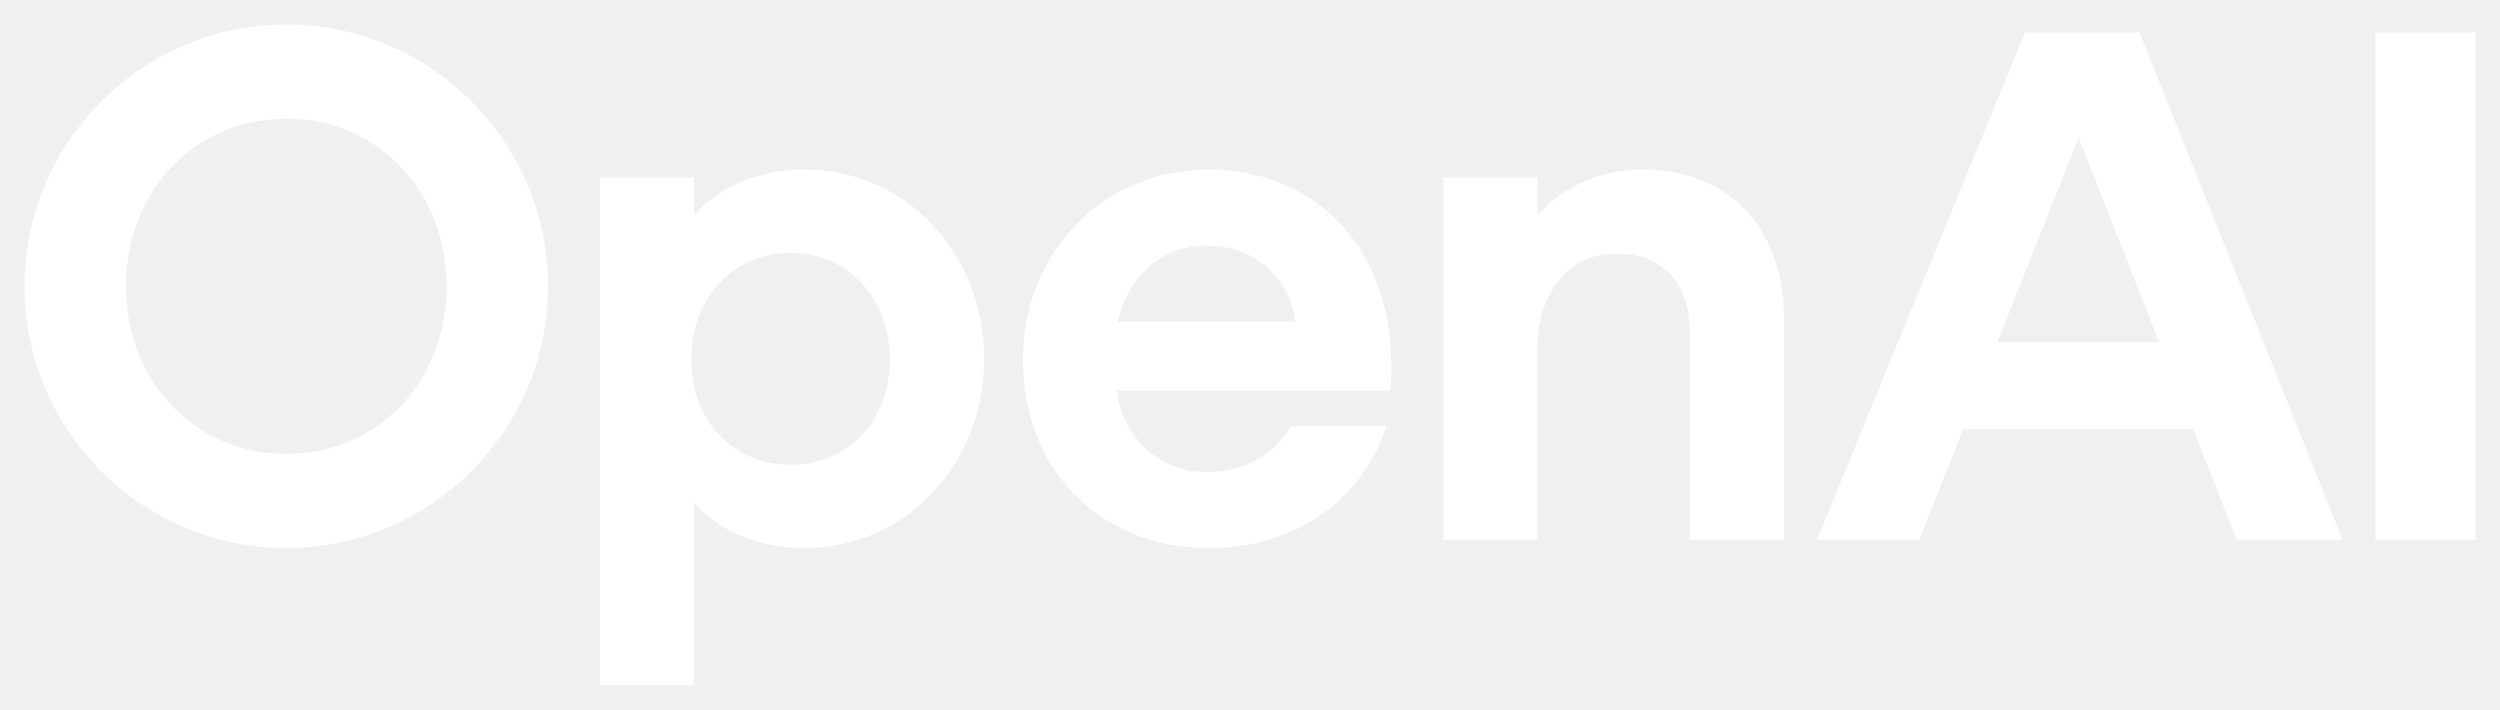
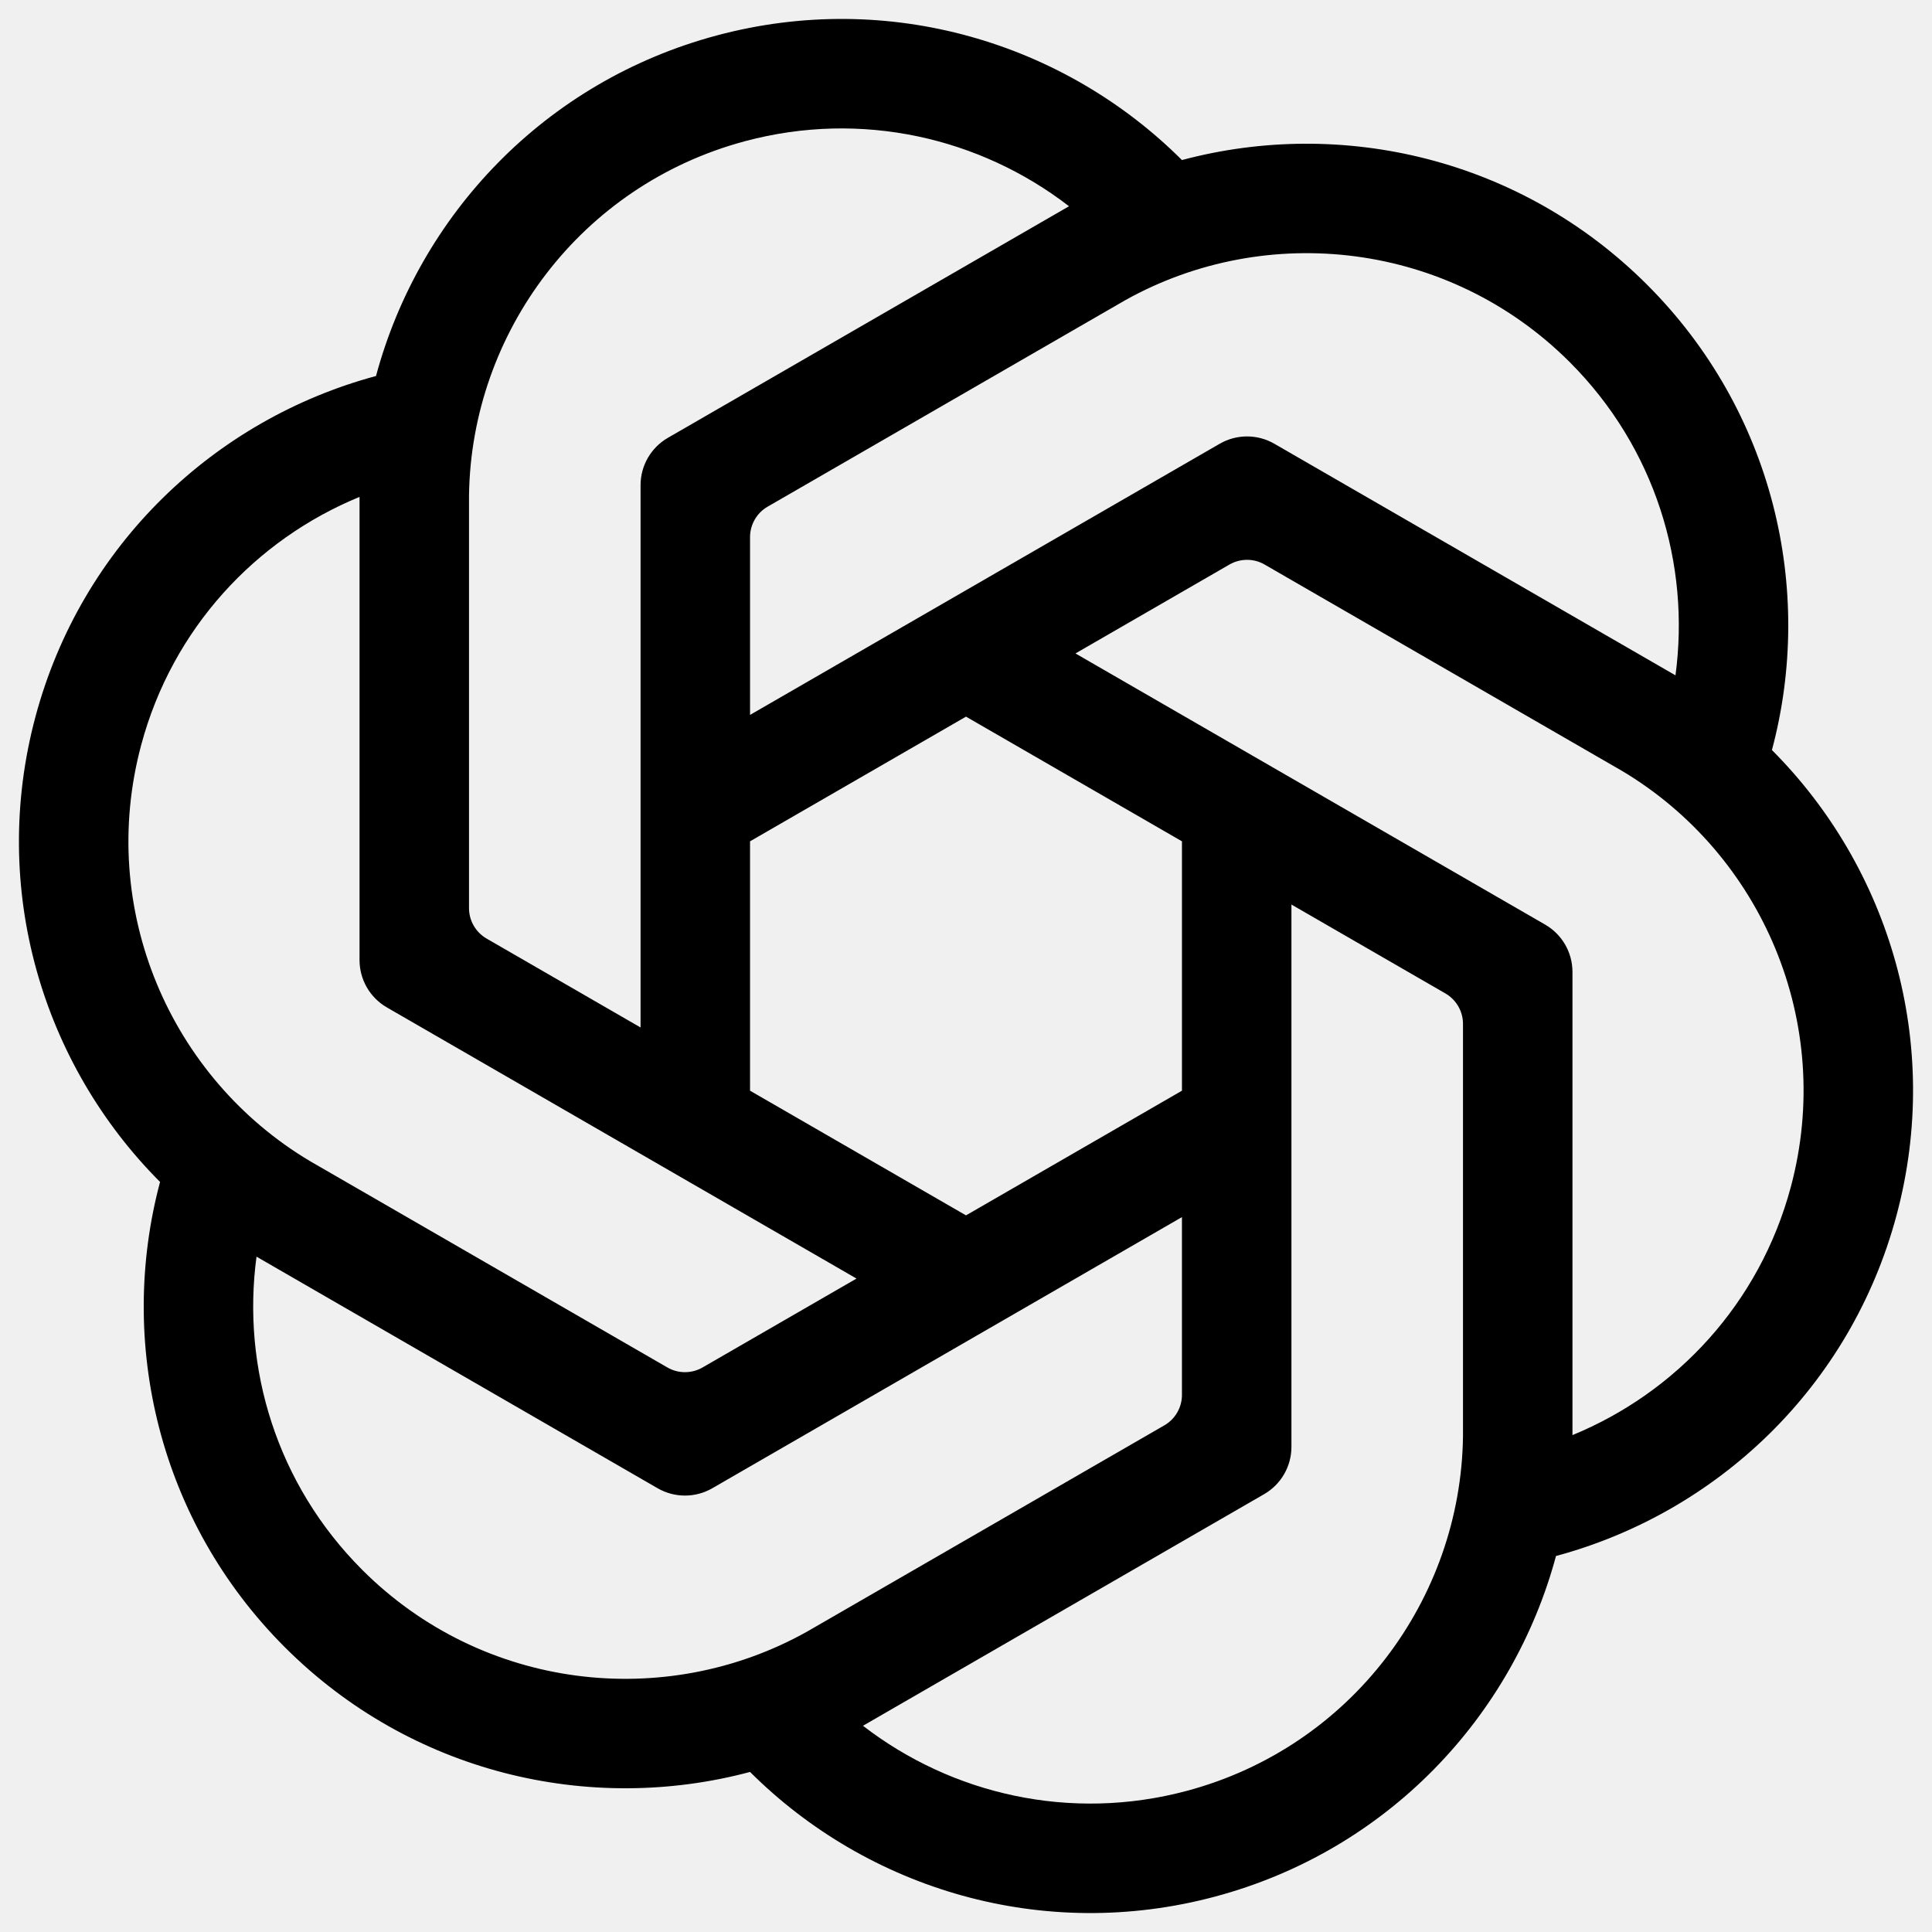
- <svg xmlns="http://www.w3.org/2000/svg" viewBox="194.031 194.031 971.938 275.891" fill="none" style="">
-   <g clip-path="url(#clip0_160_76)">
-     <path d="M305.335 203.56C361.438 203.56 407.109 249.232 407.109 305.335C407.109 361.438 361.438 407.11 305.335 407.11C249.232 407.11 203.56 361.438 203.56 305.335C203.56 249.232 249.232 203.56 305.335 203.56ZM305.898 370.459C339.729 370.459 367.64 343.395 367.64 305.335C367.64 267.275 339.729 240.21 305.898 240.21H304.771C270.94 240.21 243.029 267.275 243.029 305.335C243.029 343.395 270.94 370.459 304.771 370.459H305.898Z" fill="white" />
-     <path d="M427.223 460.393V263.046H463.873V277.706C472.049 268.121 486.991 259.945 506.726 259.945C546.195 259.945 576.643 292.366 576.643 333.527C576.643 374.688 546.195 407.11 506.726 407.11C486.991 407.11 472.049 398.934 463.873 389.348V460.393H427.223ZM501.933 374.688C522.513 374.688 539.993 358.619 539.993 333.809C539.993 309 522.513 292.366 501.933 292.366H500.805C480.225 292.366 462.745 309 462.745 333.809C462.745 358.619 480.225 374.688 500.805 374.688H501.933Z" fill="white" />
-     <path d="M663.877 407.11C622.152 407.11 591.704 376.944 591.704 334.091C591.704 291.239 623.843 259.945 663.877 259.945C703.91 259.945 734.922 288.701 734.922 336.347C734.922 339.448 734.922 342.549 734.64 345.932H628.354C628.918 358.9 641.323 377.508 662.467 377.508H663.595C679.101 377.508 690.941 369.05 695.734 359.746H732.948C726.464 381.454 704.192 407.11 663.877 407.11ZM697.426 319.149C696.298 304.207 683.329 289.547 663.595 289.547H662.467C644.424 289.547 631.455 303.925 628.636 319.149H697.426Z" fill="white" />
-     <path d="M755.125 404.008V263.046H791.776V277.706C799.67 268.403 814.33 259.945 832.655 259.945C865.64 259.945 887.63 281.935 887.63 318.585V404.008H850.98V323.096C850.98 303.643 839.985 292.648 822.787 292.648H821.66C803.898 292.648 791.776 308.436 791.776 329.016V404.008H755.125Z" fill="white" />
-     <path d="M900.385 404.008L981.297 206.661H1025.84L1104.78 404.008H1063.62L1046.7 360.874H957.334L940.136 404.008H900.385ZM970.584 327.043H1033.45L1002.16 247.54L970.584 327.043Z" fill="white" />
-     <path d="M1117.53 404.008V206.661H1156.44V404.008H1117.53Z" fill="white" />
-   </g>
-   <defs>
-     <clipPath id="clip0_160_76">
-       <rect width="1359.4" height="610.41" fill="white" transform="scale(1.00044)" />
-     </clipPath>
-   </defs>
+ <svg xmlns="http://www.w3.org/2000/svg" viewBox="101.303 101.303 408.394 408.394" fill="none" style="">
+   <path fill-rule="evenodd" clip-rule="evenodd" d="M252.794 108.802C289.191 99.048 326.265 110.305 351.148 135.135C385.113 126.072 422.85 134.862 449.492 161.505C476.136 188.149 484.925 225.888 475.862 259.85V259.854C500.696 284.735 511.95 321.81 502.198 358.207C492.447 394.602 464.161 421.084 430.215 430.217C421.083 464.162 394.603 492.448 358.206 502.199C321.812 511.951 284.734 500.693 259.852 475.864C225.887 484.927 188.15 476.137 161.507 449.495C134.864 422.851 126.073 385.111 135.136 351.149C110.304 326.266 99.05 289.192 108.801 252.795C118.552 216.4 146.84 189.918 180.784 180.785C189.917 146.841 216.396 118.553 252.794 108.802ZM374.292 407.145C374.292 411.271 372.092 415.086 368.517 417.148L283.723 466.102C302.487 480.585 327.555 486.459 352.217 479.852C386.997 470.532 410.068 439.312 410.555 405.006V317.717C410.555 315.08 409.125 312.621 406.843 311.303L374.292 292.509V407.145ZM251.868 415.897C248.296 417.959 243.893 417.959 240.317 415.897L155.526 366.942C152.366 390.436 159.811 415.08 177.866 433.136H177.863C203.325 458.594 241.896 462.962 271.85 446.232L347.449 402.586C349.735 401.268 351.148 398.8 351.148 396.163V358.579L251.868 415.897ZM368.602 220.628C366.319 219.309 363.474 219.318 361.191 220.637L328.641 239.431L427.921 296.749C431.496 298.811 433.697 302.627 433.697 306.752V404.661C455.622 395.654 473.244 376.881 479.851 352.218C489.169 317.442 473.668 281.85 444.201 264.274L368.602 220.628ZM177.303 206.34C155.377 215.348 137.756 234.122 131.148 258.783C121.832 293.561 137.331 329.153 166.799 346.727L242.398 390.373C244.68 391.692 247.525 391.684 249.807 390.366L282.357 371.572L183.078 314.253C179.504 312.189 177.303 308.375 177.303 304.251V206.34ZM259.849 279.145V331.858L305.5 358.213L351.15 331.858V279.145L305.5 252.789L259.849 279.145ZM327.276 144.9C308.512 130.418 283.445 124.543 258.782 131.15C224.002 140.471 200.931 171.691 200.445 205.995V293.286C200.445 295.923 201.875 298.381 204.158 299.7L236.707 318.493V203.856C236.707 199.731 238.909 195.916 242.483 193.853L327.276 144.9ZM433.137 177.867C407.675 152.407 369.103 148.038 339.149 164.769L263.55 208.415C261.265 209.734 259.852 212.202 259.852 214.838V252.423L359.132 195.105C362.703 193.041 367.108 193.041 370.682 195.105L455.473 244.06C458.635 220.567 451.189 195.922 433.135 177.867H433.137Z" fill="black" />
</svg>
